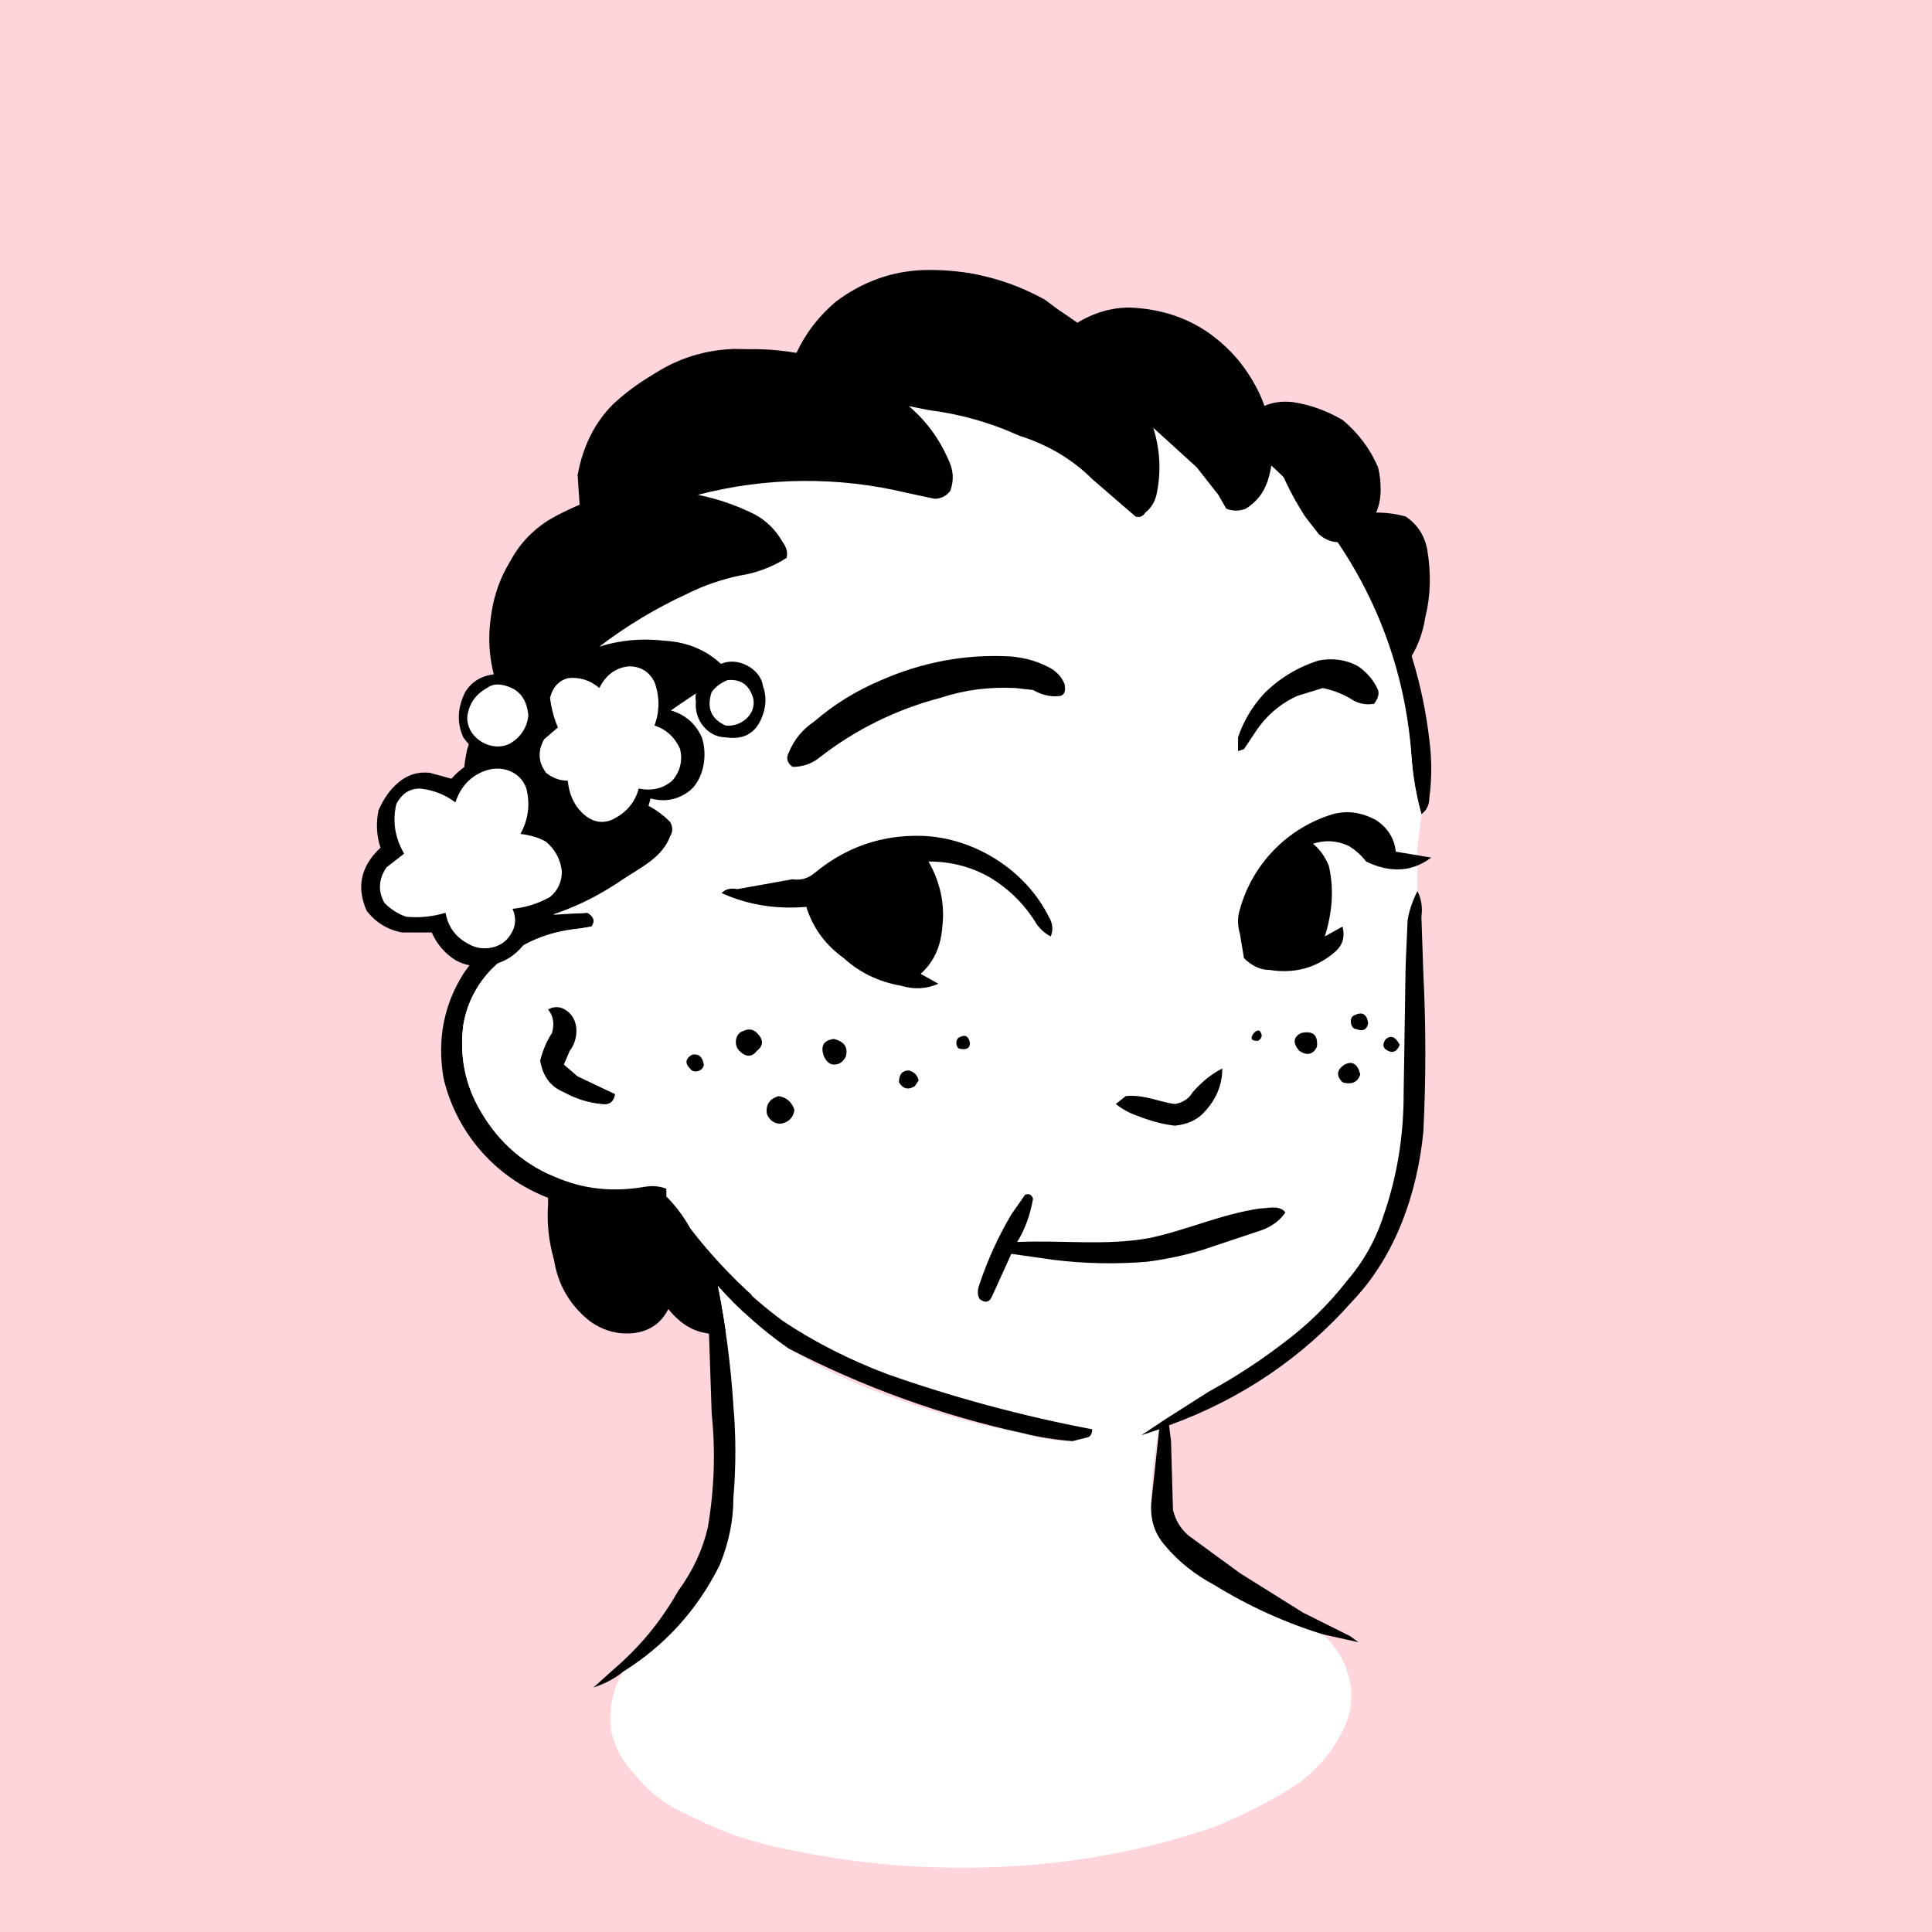
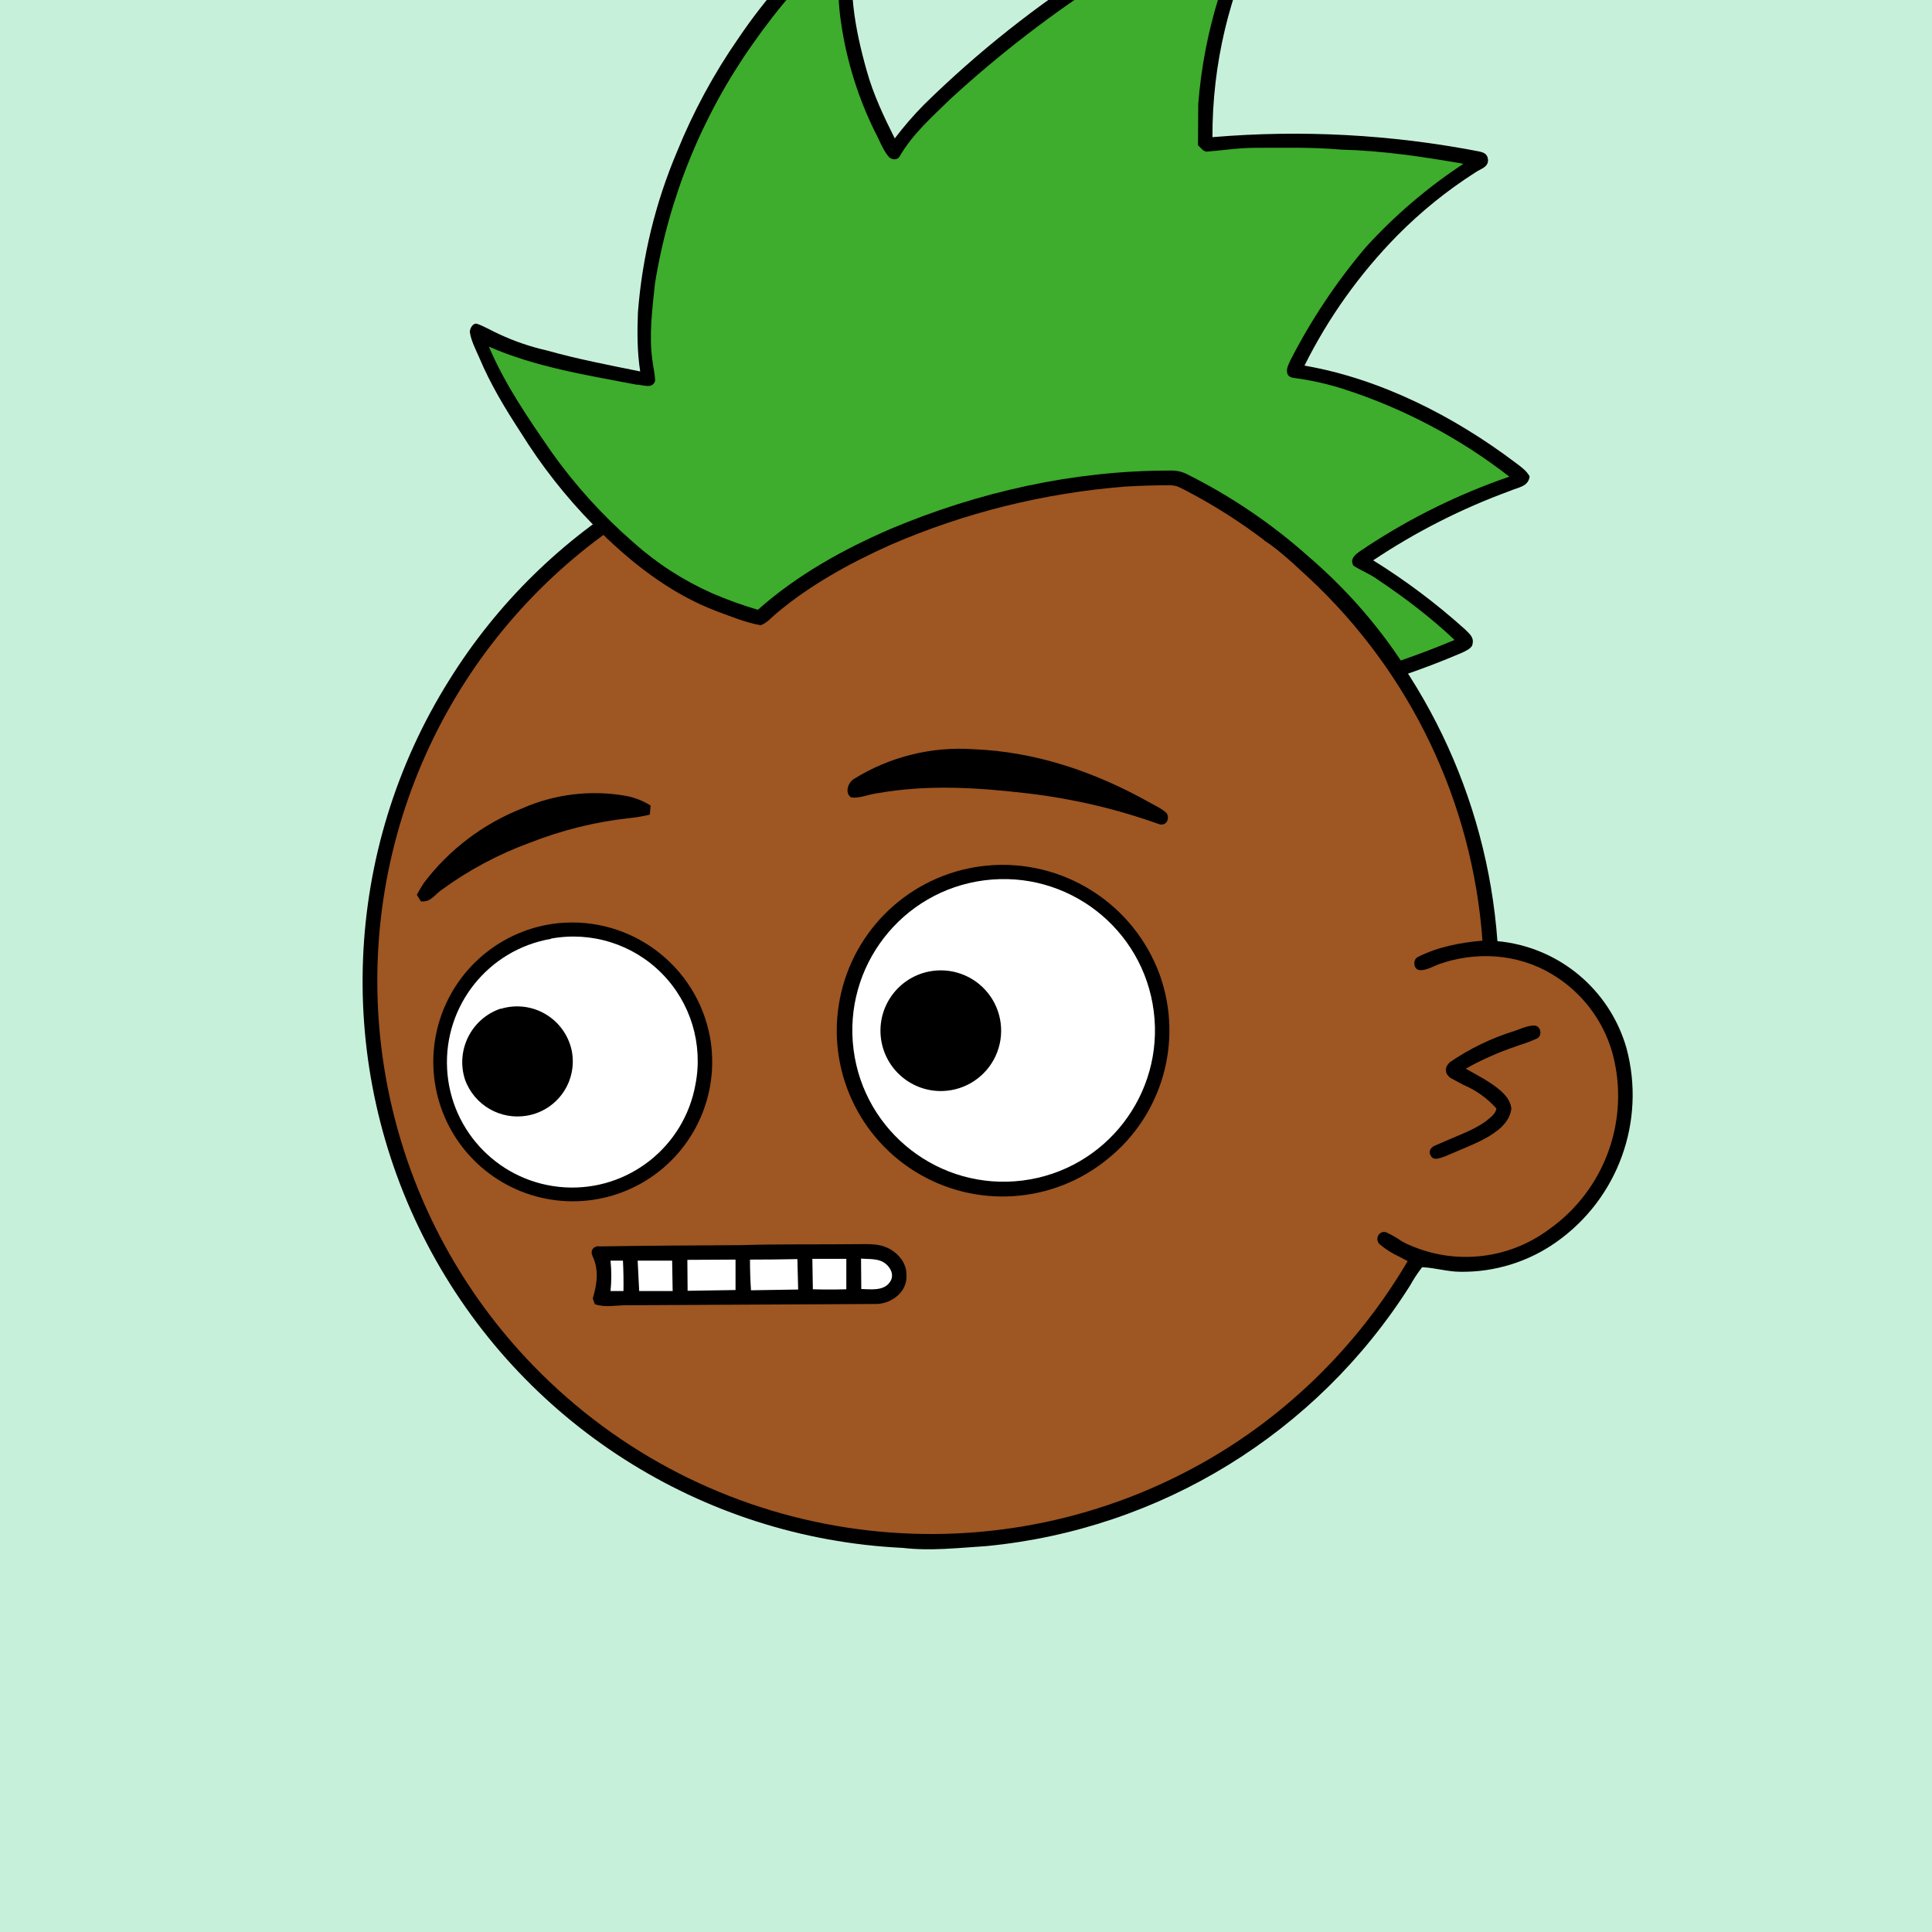
- <svg xmlns="http://www.w3.org/2000/svg" viewBox="0 0 980 980" fill="none" shape-rendering="auto" aria-hidden="true">
+ <svg xmlns="http://www.w3.org/2000/svg" viewBox="0 0 762 762" fill="none" shape-rendering="auto" aria-hidden="true">
  <defs>
-     <g id="eyes-variant23-13f6bcd3">
-       <path d="M310 10q11-3 22 3 9 6 10 16l18 3q-8 6-17 6-8 0-16-4-4-5-9-8-9-4-18-1 5 4 8 11 4 17-2 36l9-5q2 8-4 13-14 12-33 9-7 0-13-6l-2-12q-2-7 0-13a70 70 0 0 1 47-48M102 21c26 1 52 17 64 41q3 5 1 10-4-2-7-6-9-15-24-24-14-8-31-8 9 16 7 33-1 15-11 24l9 5q-9 4-19 1-17-3-29-14-14-10-19-26-23 2-43-7 3-3 8-2l28-5q6 1 11-3 24-20 55-19" fill="#000000" />
+     <g id="head-default-13f6bcd3">
+       <path d="M252.8 2a225 225 0 0 1 104.8 42.3c6.2 4.9 12.5 9.4 18 15a225 225 0 0 1 71.8 149 58.5 58.5 0 0 1 50.9 42.2 71 71 0 0 1-27.7 76.5 64 64 0 0 1-37.8 11.7c-5.1 0-10-1.6-15.1-1.8q-2.7 3.5-4.8 7.3a223 223 0 0 1-167.1 102.7c-11 .7-21.9 2-33 .7A223.7 223.7 0 0 1 34 105.3 223 223 0 0 1 208.8.6a216 216 0 0 1 44 1.3" fill="black" />
+       <path fill-rule="evenodd" clip-rule="evenodd" d="M355.6 50.3A216 216 0 0 0 219.8 6.2a197 197 0 0 0-39 4A218 218 0 0 0 67.2 375.8 218.5 218.5 0 0 0 327.6 416c35-18.8 64.3-47.3 84.4-81.5l-3-1.6q-4.4-2-8-5c-2.2-2-.3-5.8 2.7-4.7q2.3 1.1 4.4 2.4 2.2 1.6 4.7 2.6a55 55 0 0 0 54.9-6.2 64.5 64.5 0 0 0 25-69.8 53 53 0 0 0-24-31c-13.4-8-30-9-44.7-3.7l-2.3 1c-1.6.7-3.4 1.4-5 1.2-2.5-.2-2.8-4.2-.6-5.2 8-4 16.5-5.6 25.4-6.4A217 217 0 0 0 373 65l-3.6-3.3c-4.3-4-8.6-8.1-13.8-11.3m107.6 196.2c2-1.2 1.3-5.1-1.4-5-2 0-4.2.8-6.2 1.6l-1.4.5a95 95 0 0 0-25.5 12.3c-2.2 2-2.2 4.4.1 6.2l5.2 2.8a36 36 0 0 1 13 9.3c-.2 1.8-2 3.3-3.4 4.4l-.2.2c-3.9 3-8.8 5-13.6 7l-7.2 3.1c-1.6.8-2.5 2.2-1.5 3.9 1 2 3.2 1.1 5 .5l.6-.2 5.4-2.3c5.4-2.3 11-4.5 15.4-8 2.7-2.1 5.1-5.1 5.4-8.7-.5-3.4-2.7-5.7-5.3-7.8-3.5-2.8-7.7-5-11.6-7.2l-1.1-.6q8-4.5 16.7-7.7l4.8-1.7a52 52 0 0 0 6.8-2.6" fill="#9e5622" />
    </g>
-     <g id="eyebrows-variant09-13f6bcd3">
-       <path d="M142 36q11 1 20 6 5 3 7 8 1 5-2 6-7 1-14-3l-9-1q-20-1-38 5a169 169 0 0 0-61 30q-6 5-14 5-4-3-2-7 4-10 13-16 15-13 34-21 32-14 66-12m156 2q11-2 20 3 7 5 10 12 1 3-2 7-6 1-11-2-6-4-15-6l-13 4q-13 6-21 18l-6 9-3 1v-7q4-12 13-22 12-12 28-17" fill="#000000" />
+     <g id="eyes-variant25-13f6bcd3">
+       <path d="M234.6 1.2a66 66 0 0 1 68.2 43.3 65 65 0 0 1-20.5 72.3A65.4 65.4 0 1 1 234.6 1.2" fill="black" />
+       <path d="M233.6 7a59.6 59.6 0 1 1 15.1 118.4A59.6 59.6 0 0 1 233.6 7" fill="white" />
+       <path d="M65.6 23.9a55.3 55.3 0 0 1 59.7 44.8 55 55 0 1 1-59.8-44.8" fill="black" />
+       <path d="M62.6 30a49 49 0 0 1 57 57.5 49.4 49.4 0 1 1-57-57.4" fill="white" />
+       <path d="M211.6 43a23.8 23.8 0 1 1 5.7 47.1 23.8 23.8 0 0 1-5.7-47.1M42.8 57.7a22 22 0 0 1 28 16.5 21.7 21.7 0 0 1-17.5 25.6 22 22 0 0 1-24.6-14.2 22.3 22.3 0 0 1 14.1-28" fill="black" />
    </g>
-     <g id="freckles-variant01-13f6bcd3">
-       <path d="M339 1q6-3 7 4-1 5-6 3c-3 0-4-6-1-7M29 9q4-2 7 1 5 5 0 9-4 5-9 0c-3-3-2-9 2-10m259 1q3-3 4 1 0 2-2 3-5 0-2-4m24 0q9-2 8 7-3 6-9 2-5-6 1-9m-173 2q4-2 5 3 0 4-5 3c-2 0-3-5 0-6m216 1q4-3 7 3-2 5-6 3t-1-6M75 13q8 2 6 9-2 4-6 4-3 0-5-4-3-8 5-9M3 21q5-1 6 5c0 3-5 5-7 2q-4-4 1-7m331 5q6-3 8 5-2 6-9 4-5-5 1-9m-221 3q4 1 5 5l-2 3q-5 3-8-2 0-6 5-6M47 42q6 1 8 7-1 6-7 7-5 0-7-5-1-7 6-9" fill="#000000" />
+     <g id="eyebrows-variant10-13f6bcd3">
+       <path d="M229.4 27c24.7 1 48 9 69.4 21 2.3 1.3 5 2.5 6.8 4.3 1.3 2.4-.4 5.2-3.2 4.2a234 234 0 0 0-51-12c-20.3-2.4-40-3.7-60.2-.1-3.2.4-6.9 2.1-10.1 1.6-2.7-1.7-1.2-6.1 1.3-7.4a79 79 0 0 1 47-11.6M92.3 45.4q5.2 1 9.7 3.8l-.3 3.6q-4.2 1-8.3 1.4a152 152 0 0 0-38.8 9.6 141 141 0 0 0-35.2 18.8c-2.8 2-4.1 4.8-8 4.4l-1.6-2.6q1.3-2.4 2.8-4.7a90 90 0 0 1 38.6-29.3 71 71 0 0 1 41.1-5" fill="black" />
    </g>
-     <g id="nose-variant06-13f6bcd3">
-       <path d="M54 97q0 13-10 23-5 5-14 6-9-1-19-5-6-2-11-6l5-4c9-1 17 3 25 4q6-1 9-6 7-8 15-12" fill="#000000" />
+     <g id="mouth-variant11-13f6bcd3">
+       <path d="M3.7 35c18.2-.3 37.5-.4 55.8-.5 15.6-.5 31.3-.2 47-.4 3.8 0 7.3-.2 10.9 1.4 4.2 1.9 7.8 6 7.6 10.9.4 6.4-5.6 11-11.5 11.3l-99 .5c-4.4 0-8.1 1-12.4-.4l-.8-2.3c1.7-5.7 2.5-11.2-.1-16.7-1-2 .2-3.9 2.5-3.9" fill="black" />
+       <path d="M117 42c2.1 1.8 3.3 4.8 1.3 7.3-2.4 3.3-7.5 2.6-11.1 2.5l-.1-12c3.4.3 7.2-.2 9.9 2.2M8.2 40.6h5q.3 6 .2 12H8.3q.6-6 0-12m10.7 0h13.6l.2 12H19.6zm19.6-.3 19-.1v12l-18.9.3zm24.7-.1q9.4 0 18.7-.2l.3 12-18.6.3q-.4-6-.4-12.1m24.6-.3h13.4v12q-6.6.2-13.2 0z" fill="white" />
    </g>
-     <g id="mouth-happy10-13f6bcd3">
-       <path d="M94 35q-2 12-8 22c23-1 45 2 67-2 19-4 36-12 56-15 4 0 10-2 13 2q-4 6-12 9l-30 10q-13 4-28 6-24 2-48-1l-21-3-10 22q-2 4-6 1-2-3 0-8 6-18 16-35l7-10q3-1 4 2" fill="#000000" />
-     </g>
-     <g id="head-variant04-13f6bcd3">
-       <path d="M299 0a231 231 0 0 1 219 204q2 15 0 30 0 5-4 8-4-15-5-29-3-35-16-68A220 220 0 0 0 271 8q-64 6-117 44l-18 13a221 221 0 0 0-78 164q2 34 16 64l17-1q5 3 2 7l-6 1q-24 2-42 18-14 13-17 31-3 24 9 44 14 24 40 34 20 8 43 4 6-1 11 1v3q-7 7-18 7-25 3-48-8a86 86 0 0 1-47-58q-5-29 10-53 12-18 34-26-10-21-12-43-3-27-1-53 3-20 9-38a227 227 0 0 1 99-122c41-28 92-43 142-41" fill="black" />
-       <path d="M338 13a220 220 0 0 1 171 200q1 15 5 29l-2 17v22q-4 8-5 15l-1 23-1 65q0 32-10 61-6 19-19 34-14 18-33 32-17 14-37 24l-22 14-12 8 9-3q-4 19-4 37-1 13 7 22 10 12 25 20 26 16 55 25 11 10 14 25 2 14-5 26-8 15-22 25-20 13-43 22-44 15-92 19-63 5-124-8-26-5-49-17-17-7-28-21-9-9-12-22-2-16 6-30 32-20 49-54 7-17 7-34 2-24 0-47-2-31-8-61 16 18 36 32 26 16 56 26 30 11 63 17 12 4 25 4l8-2q2-1 2-4-9 1-17-2-45-10-87-26-29-10-53-27-26-20-47-47-5-9-12-16v-4q-5-2-11-1-23 4-43-4-26-10-40-34-12-20-9-44 3-18 17-31 18-16 42-18l6-1q3-4-2-7l-17 1q-14-30-16-64 1-21 5-41 7-31 22-59 19-36 51-64l18-13a230 230 0 0 1 184-39" fill="#ffffff" />
-       <path d="M512 281q3 6 2 13l1 29q2 40 0 80c-3 31-14 63-36 86q-38 43-93 63l1 8 1 35q2 8 8 13l26 19 32 20 24 12 4 3-18-4q-29-9-55-25-15-8-25-20-8-9-7-22l4-37-9 3 12-8 22-14q20-11 37-24 19-14 33-32 13-15 19-34 10-29 10-61l1-65 1-23q1-7 5-15M82 343c5 5 4 14 0 19l-3 7 7 6 19 9q-1 6-7 5-10-1-19-6-10-4-12-16 2-8 6-14 2-7-2-12 6-3 11 2m49 93q7 7 12 16 20 27 47 47 24 16 53 27a714 714 0 0 0 104 28q0 3-2 4l-8 2q-13-1-25-4a478 478 0 0 1-119-43q-20-14-36-32 6 30 8 61 2 23 0 47 0 17-7 34-17 34-49 54-6 5-15 8l10-9q20-17 33-40 11-15 15-32 5-29 2-58l-2-59 2-10q-16-18-23-41" fill="black" />
-       <use transform="translate(159 232)" href="#eyes-variant23-13f6bcd3" />
-       <use transform="translate(164 126)" href="#eyebrows-variant09-13f6bcd3" />
-       <use transform="translate(141 343)" href="#freckles-variant01-13f6bcd3" />
-       <use transform="translate(359 274)" href="#nose-variant06-13f6bcd3" />
-       <use transform="translate(223 402)" href="#mouth-happy10-13f6bcd3" />
-     </g>
-     <g id="hair-variant44-13f6bcd3">
-       <path d="M392 134q33-1 62 15l16 12q13-8 27-8 25 1 43 15t25 35q7-3 15-2 13 2 25 9 12 10 18 24 3 12-1 23 8 0 15 2 9 6 11 17 3 18-1 34-2 13-9 23-8 11-20 13-5 0-9-2l-13-5q-8-10-6-21 2-25 15-46l-9-2q-6-3-10-10-11-18-17-37 2 15-7 27-5 7-14 6-4-2-6-6l-11-16-22-20q5 17 1 34-2 8-8 11-4 0-7-3l-21-20-14-9q-26-15-56-21l-19-3q14 11 20 28 4 7 1 15-3 4-8 4l-15-3a214 214 0 0 0-105 1l24 8q12 5 19 16 3 4 2 8-11 7-24 9-14 3-26 9-24 11-45 27 16-5 33-3 18 1 30 13 0 5-4 8c-17 12-38 23-53 38l-19 21h15q15-1 28 6 6 4 7 11-4 12-17 19-15 10-32 18 0 10-3 19-4 14-15 23-6 4-13 2-7-4-11-11-10-19-7-40l5-15-3-7q-14-24-8-50 5-16 17-27-8-20-5-40 3-24 20-41 11-10 25-16l-1-15q4-22 18-36 13-12 28-19 30-13 65-7 7-15 20-26 20-15 44-16M244 556q15 4 24 16 8 13 12 28 9 4 15 11 6 8 8 17 3 10 3 21-1 13-10 21-7 5-15 3-10-2-18-12-5 10-16 12-13 2-24-6-15-12-18-31-4-14-3-28 0-12 2-22 3-10 10-19 6-6 15-10 8-3 15-1" fill="#000000" />
-       <use transform="translate(131 168)" href="#head-variant04-13f6bcd3" />
-       <path d="M418 136q32 8 58 29 13-10 28-10 23 1 39 17 18 14 24 36 9-7 20-5c17 4 32 18 36 35q3 10-1 19-3 11-14 14-8 3-15-3l-7-9q-11-17-17-36 1 9-2 18t-11 14q-5 2-10 0l-4-7-11-14-22-20q5 16 2 32-1 7-6 11-2 3-5 2l-22-19q-15-15-37-22-22-10-46-13l-10-2q13 11 20 27 4 8 1 16-3 4-8 4l-14-3a218 218 0 0 0-106 1q15 3 29 10 9 5 14 14 3 4 2 8-11 7-24 9-14 3-26 9-24 11-45 27 16-5 33-3 18 1 30 13 0 6-5 8-24 15-48 34-12 11-23 25 17-2 34 2 8 3 15 10 2 4 0 7c-4 11-15 16-24 22q-16 11-33 17-8 3-17 3-6-1-10-6-9-9-7-22 1-7 6-13-16-14-18-35 1-14 7-26 8-12 21-20-7-8-9-17-5-16-1-33 6-19 23-30 15-9 34-13l-1-7q-4-10-2-20 2-19 18-31 20-15 45-16 22 0 43 5 2-9 6-17 10-17 29-23 21-7 44-3" fill="#000000" />
-     </g>
-     <g id="hairAccessories-flowers-13f6bcd3">
-       <path d="M185 7c8-2 18 4 19 12q3 8-1 17-5 11-18 9c-9 0-16-9-15-18q-1-5 3-11 4-7 12-9" fill="#000000" />
-       <path d="M186 16q10-1 13 9c2 8-6 15-14 14q-11-5-7-17 3-4 8-6" fill="white" />
-       <path d="M130 3q7-4 14-2 6 2 9 8 5 11 3 22 12 3 17 14c3 9 1 21-6 27q-9 7-20 4l-3 11q-5 8-15 10-12 0-22-7-7-6-8-15l-7-2v14q9 3 14 12 5 8 3 17a31 31 0 0 1-24 23q0 8-3 12-6 7-14 9-11 3-20-2-8-5-12-14H21q-11-2-18-11-8-18 7-32-3-9-1-19 4-9 10-14 7-6 16-5l11 3q7-8 17-11-6-3-11-10-5-11 1-23 5-8 15-9 7-3 13-1 7 2 10 8 12-15 30-10 4-5 9-7M85 50l-9 6 8 4z" fill="#000000" />
-       <path d="M64 20q4-3 10-1 10 3 11 15-1 9-9 14c-9 5-22-2-22-13q1-10 10-15m72-11q9 0 13 8 4 11 0 22 9 3 13 12 2 9-4 16-7 6-17 4-3 11-14 16-8 3-15-4-6-6-7-16-6 0-11-4-6-8-1-17l7-6q-3-7-4-15 2-8 9-10 9-1 16 5 5-10 15-11M84 71q3 12-3 23 8 1 13 4 7 6 8 15 0 8-6 13-9 5-19 6 3 7-1 13c-4 7-14 9-21 5q-10-5-12-16-10 3-20 2-6-2-11-7-5-9 1-18l9-7q-7-12-4-25 4-8 12-8 10 1 18 7 4-12 15-16c8-3 18 0 21 9" fill="white" />
+     <g id="hair-short15-13f6bcd3">
+       <path d="M564 .8c1.9-.6 3.6-1.2 5.6-.6l2.4 3c-3.4 5-6 10.4-8.7 16a181 181 0 0 0-19.5 82.3 383 383 0 0 1 105 5.6c2 .4 3.5 1 3.7 3.3.1 3-2.8 3.5-5 5a178 178 0 0 0-30.9 25 201 201 0 0 0-36.5 51.2c30 5.2 59 20 83.1 38.2 2 1.5 4.5 3.2 5.7 5.5-.5 4.1-4.6 4.3-7.7 5.7a254 254 0 0 0-54 27.4q19.3 12 36.2 27.2c1.6 1.7 3.6 3 3 5.7-.1 1.8-2.9 2.9-4.3 3.6q-11.7 5-23.8 9.1c-2.3.8-3.3 0-4.5-1.9a194 194 0 0 0-39.8-44 215 215 0 0 0-39.3-26.8c-2.7-1.3-5-2.6-8-2.5q-8.6 0-17.1.5c-32 2.5-63.6 10.3-93 23.1-15.6 7-31.3 15.6-44.4 26.6-2 1.6-4 4.1-6.6 5-5.8-1-11.5-3.4-17-5.4-18.8-7-35.1-20-49-34.2Q283.3 237.8 271 218c-6.2-9.5-12-19.1-16.4-29.6-1.4-3.2-3.2-6.6-3.7-10.1 0-1.3 1.2-3.6 2.8-3.2 3 1 6 2.9 9 4.2a92 92 0 0 0 18.5 6.3c12 3.4 24.6 5.8 36.9 8.3-1.2-7.7-1.2-15.4-.9-23.2a202 202 0 0 1 15.4-63.4 230 230 0 0 1 24.3-44.9A213 213 0 0 1 393.5 21c2.6-1.9 5.4-4.4 8.7-2.2 2.2 1 1.1 3.7 1 5.5-3.7 17-.4 34.6 4.3 51.2 2.6 9.3 6.7 17.9 11 26.5q5.3-7 11.5-13.3a420 420 0 0 1 69.8-55.3A344 344 0 0 1 564 .8" fill="black" />
+       <path d="M563.3 7.3a193 193 0 0 0-25.1 81.1l-.1 16.3c1 .8 2 2.5 3.5 2.5 6.3-.5 12.6-1.5 19-1.5 11.3 0 22.5-.3 33.8.7 16.3.4 32.3 2.8 48.4 5.6a202 202 0 0 0-38.6 33 234 234 0 0 0-29.6 44.4c-.8 1.8-2.1 4-1 5.9 1 1.3 2.5 1.1 4 1.4q9 1.3 17.8 4.1a213 213 0 0 1 65.5 34.6 250 250 0 0 0-55.9 27.4c-2.3 1.8-7.8 4-5.6 7.7 3.1 2 6.6 3.3 9.6 5.5 10.6 7.1 21 15 30.3 23.8q-10.5 4.4-21.2 8.1a201 201 0 0 0-36.2-40.8 218 218 0 0 0-48.8-33q-3-1.3-6.5-1.1c-37.5 0-75 8.4-109.5 22.9-19 8.2-37 18.2-52.6 32q-9.2-2.7-18-6.5a119 119 0 0 1-31-20 204 204 0 0 1-32.3-35.6c-9.3-13.5-18.3-26.5-24.8-41.7 18.1 8 38.8 11.3 58.2 15 2.6 0 6.3 1.9 7.4-1.5-.1-2.8-.8-5.5-1.1-8.2-1.4-9.7 0-20.3 1-30A226 226 0 0 1 362.3 65c10.2-14.6 21.6-28 35.1-39.6q-2 13.4-.6 27a144 144 0 0 0 13.9 47c1.7 3.1 3 6.9 5.3 9.7 1 1.3 3.5 1.7 4.4 0 5.2-8.9 12.8-15.6 20.2-22.8a456 456 0 0 1 62.1-47.8c19.3-12 39.5-23.2 60.7-31.2" fill="#3eac2c" />
    </g>
    <clipPath id="clip-13f6bcd3">
-       <rect width="980" height="980" rx="0" ry="0" />
+       <rect width="762" height="762" rx="0" ry="0" />
    </clipPath>
  </defs>
  <g clip-path="url(#clip-13f6bcd3)">
-     <rect width="980" height="980" fill="#ffd5dc" />
-     <use transform="translate(76 3)" href="#hair-variant44-13f6bcd3" />
-     <use transform="translate(183 329)" href="#hairAccessories-flowers-13f6bcd3" />
+     <rect width="762" height="762" fill="#c7f0db" />
+     <use transform="translate(143.2 162.9)" href="#head-default-13f6bcd3" />
+     <use transform="translate(154.7 340.2)" href="#eyes-variant25-13f6bcd3" />
+     <use transform="translate(154.6 268.5)" href="#eyebrows-variant10-13f6bcd3" />
+     <use transform="translate(232.5 456.6)" href="#mouth-variant11-13f6bcd3" />
+     <use transform="translate(-65.6 -47.4)" href="#hair-short15-13f6bcd3" />
  </g>
</svg>
